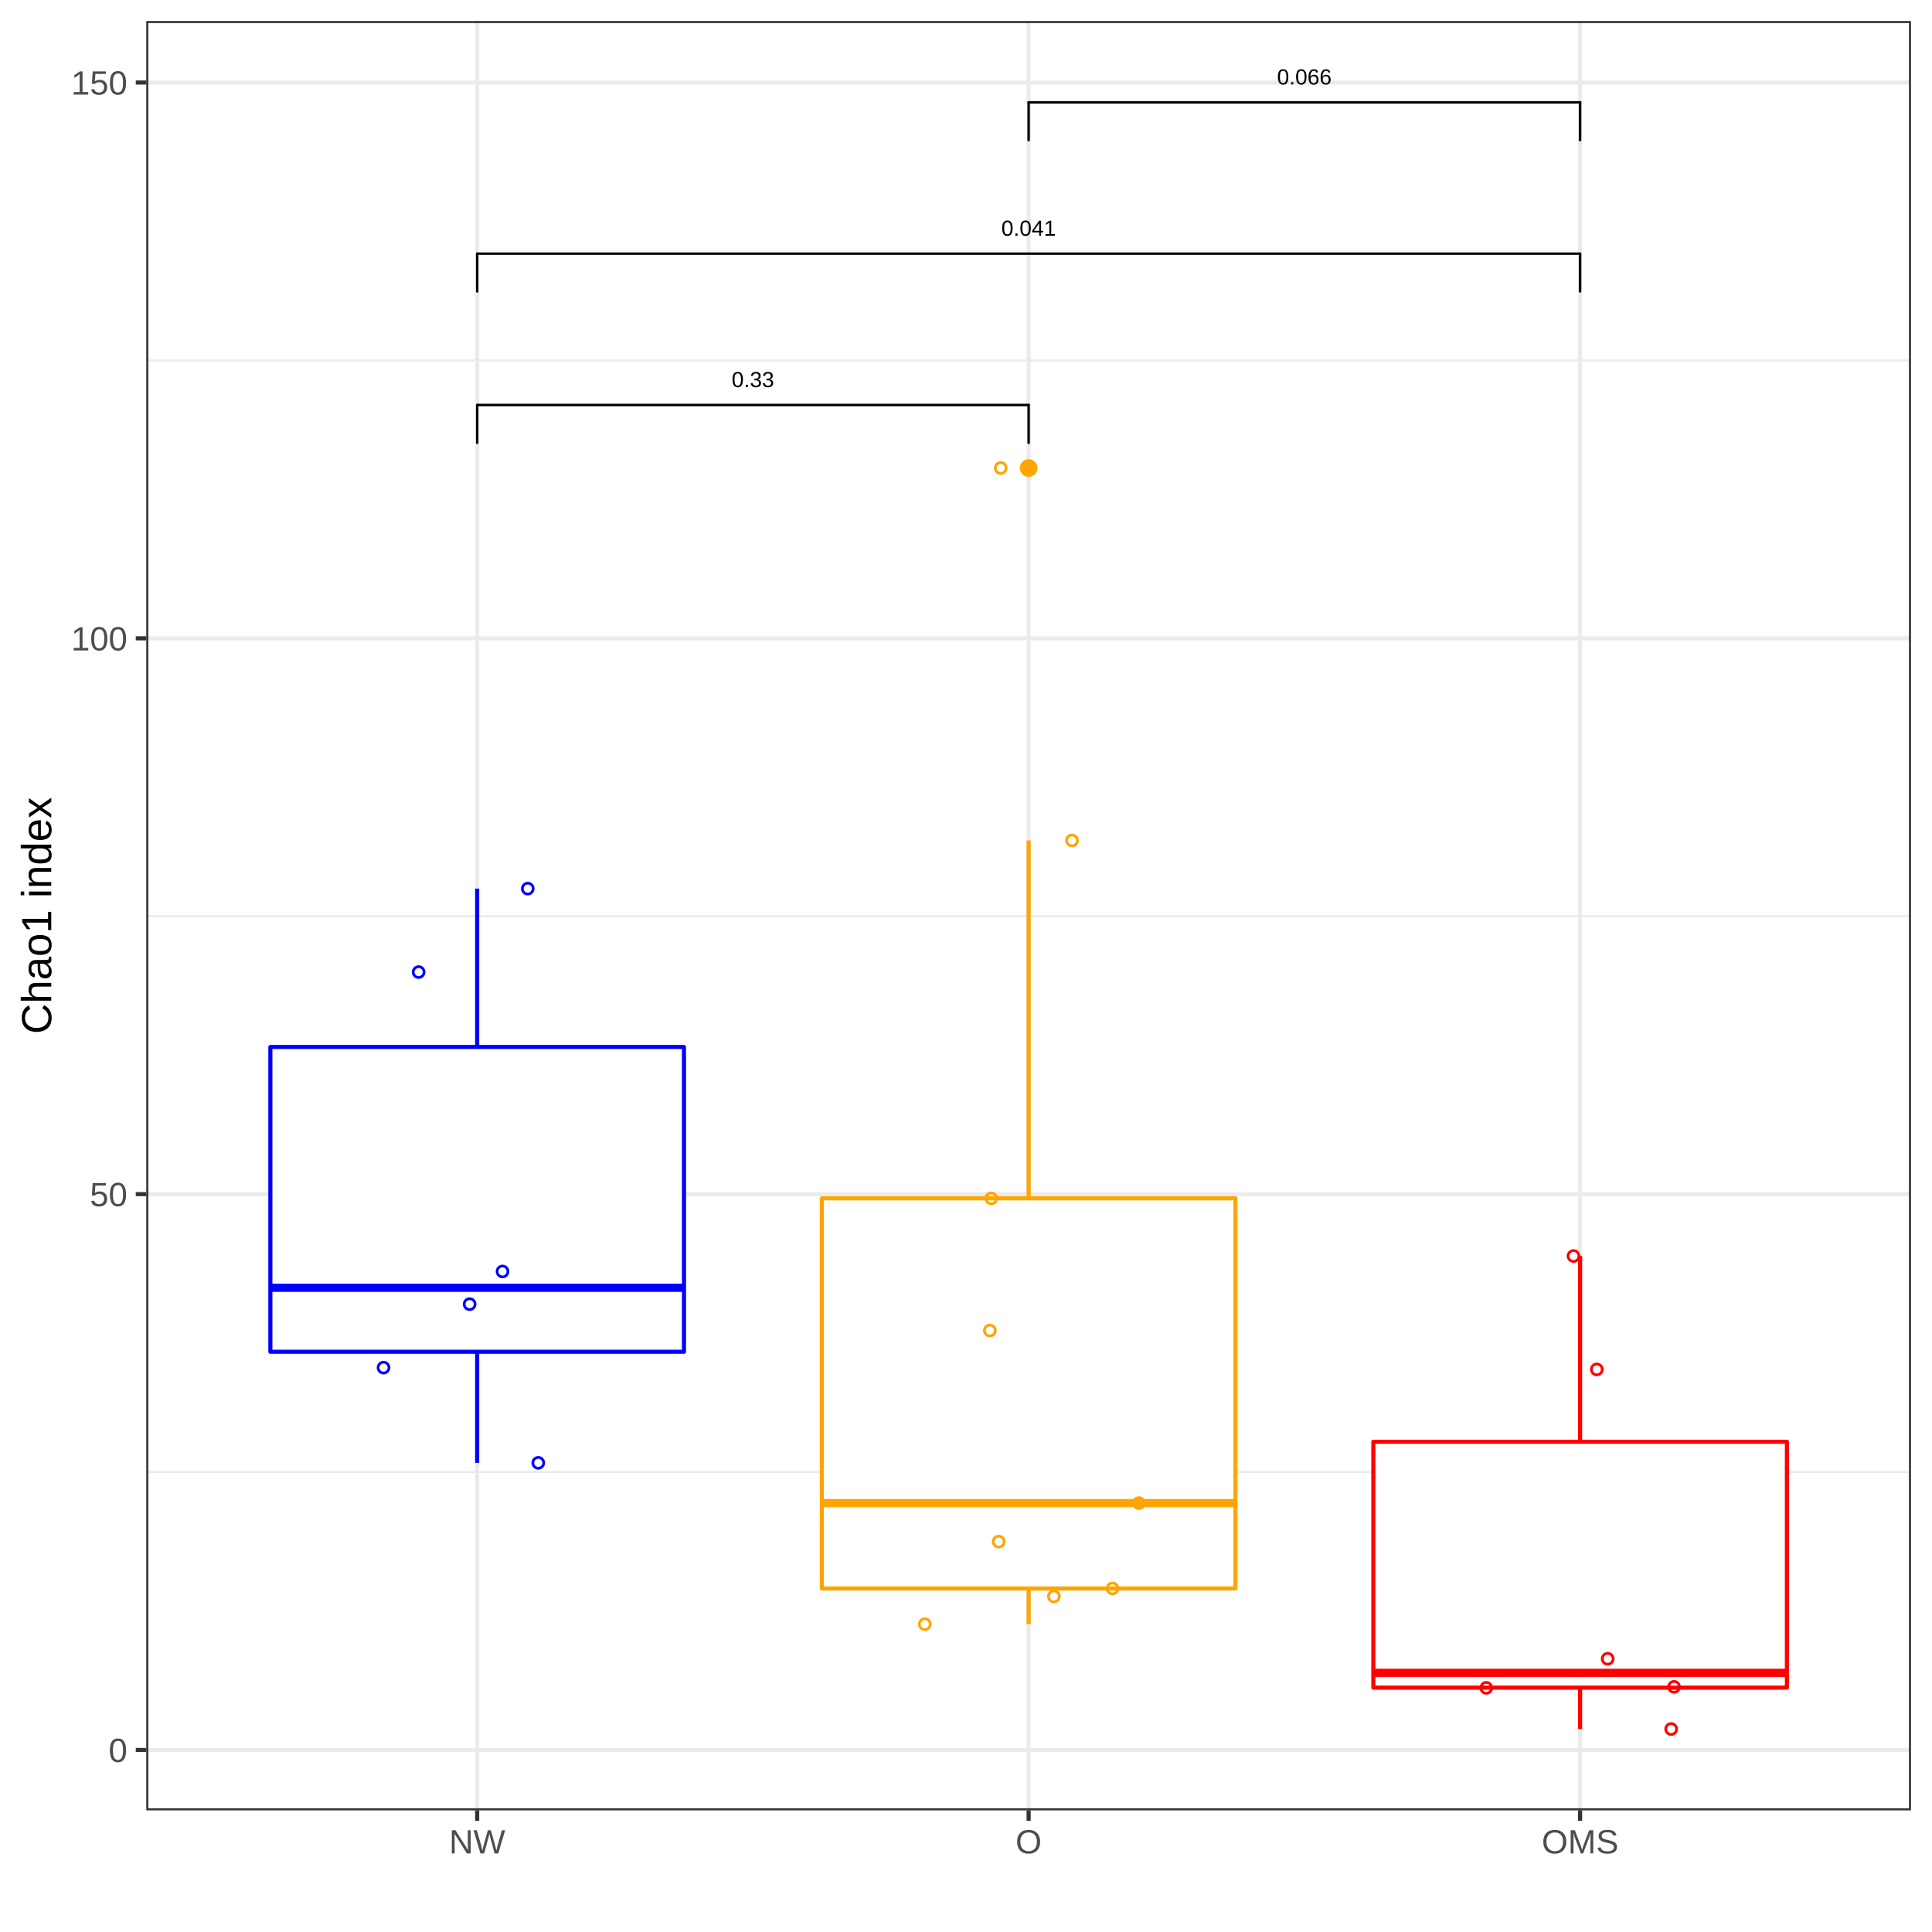
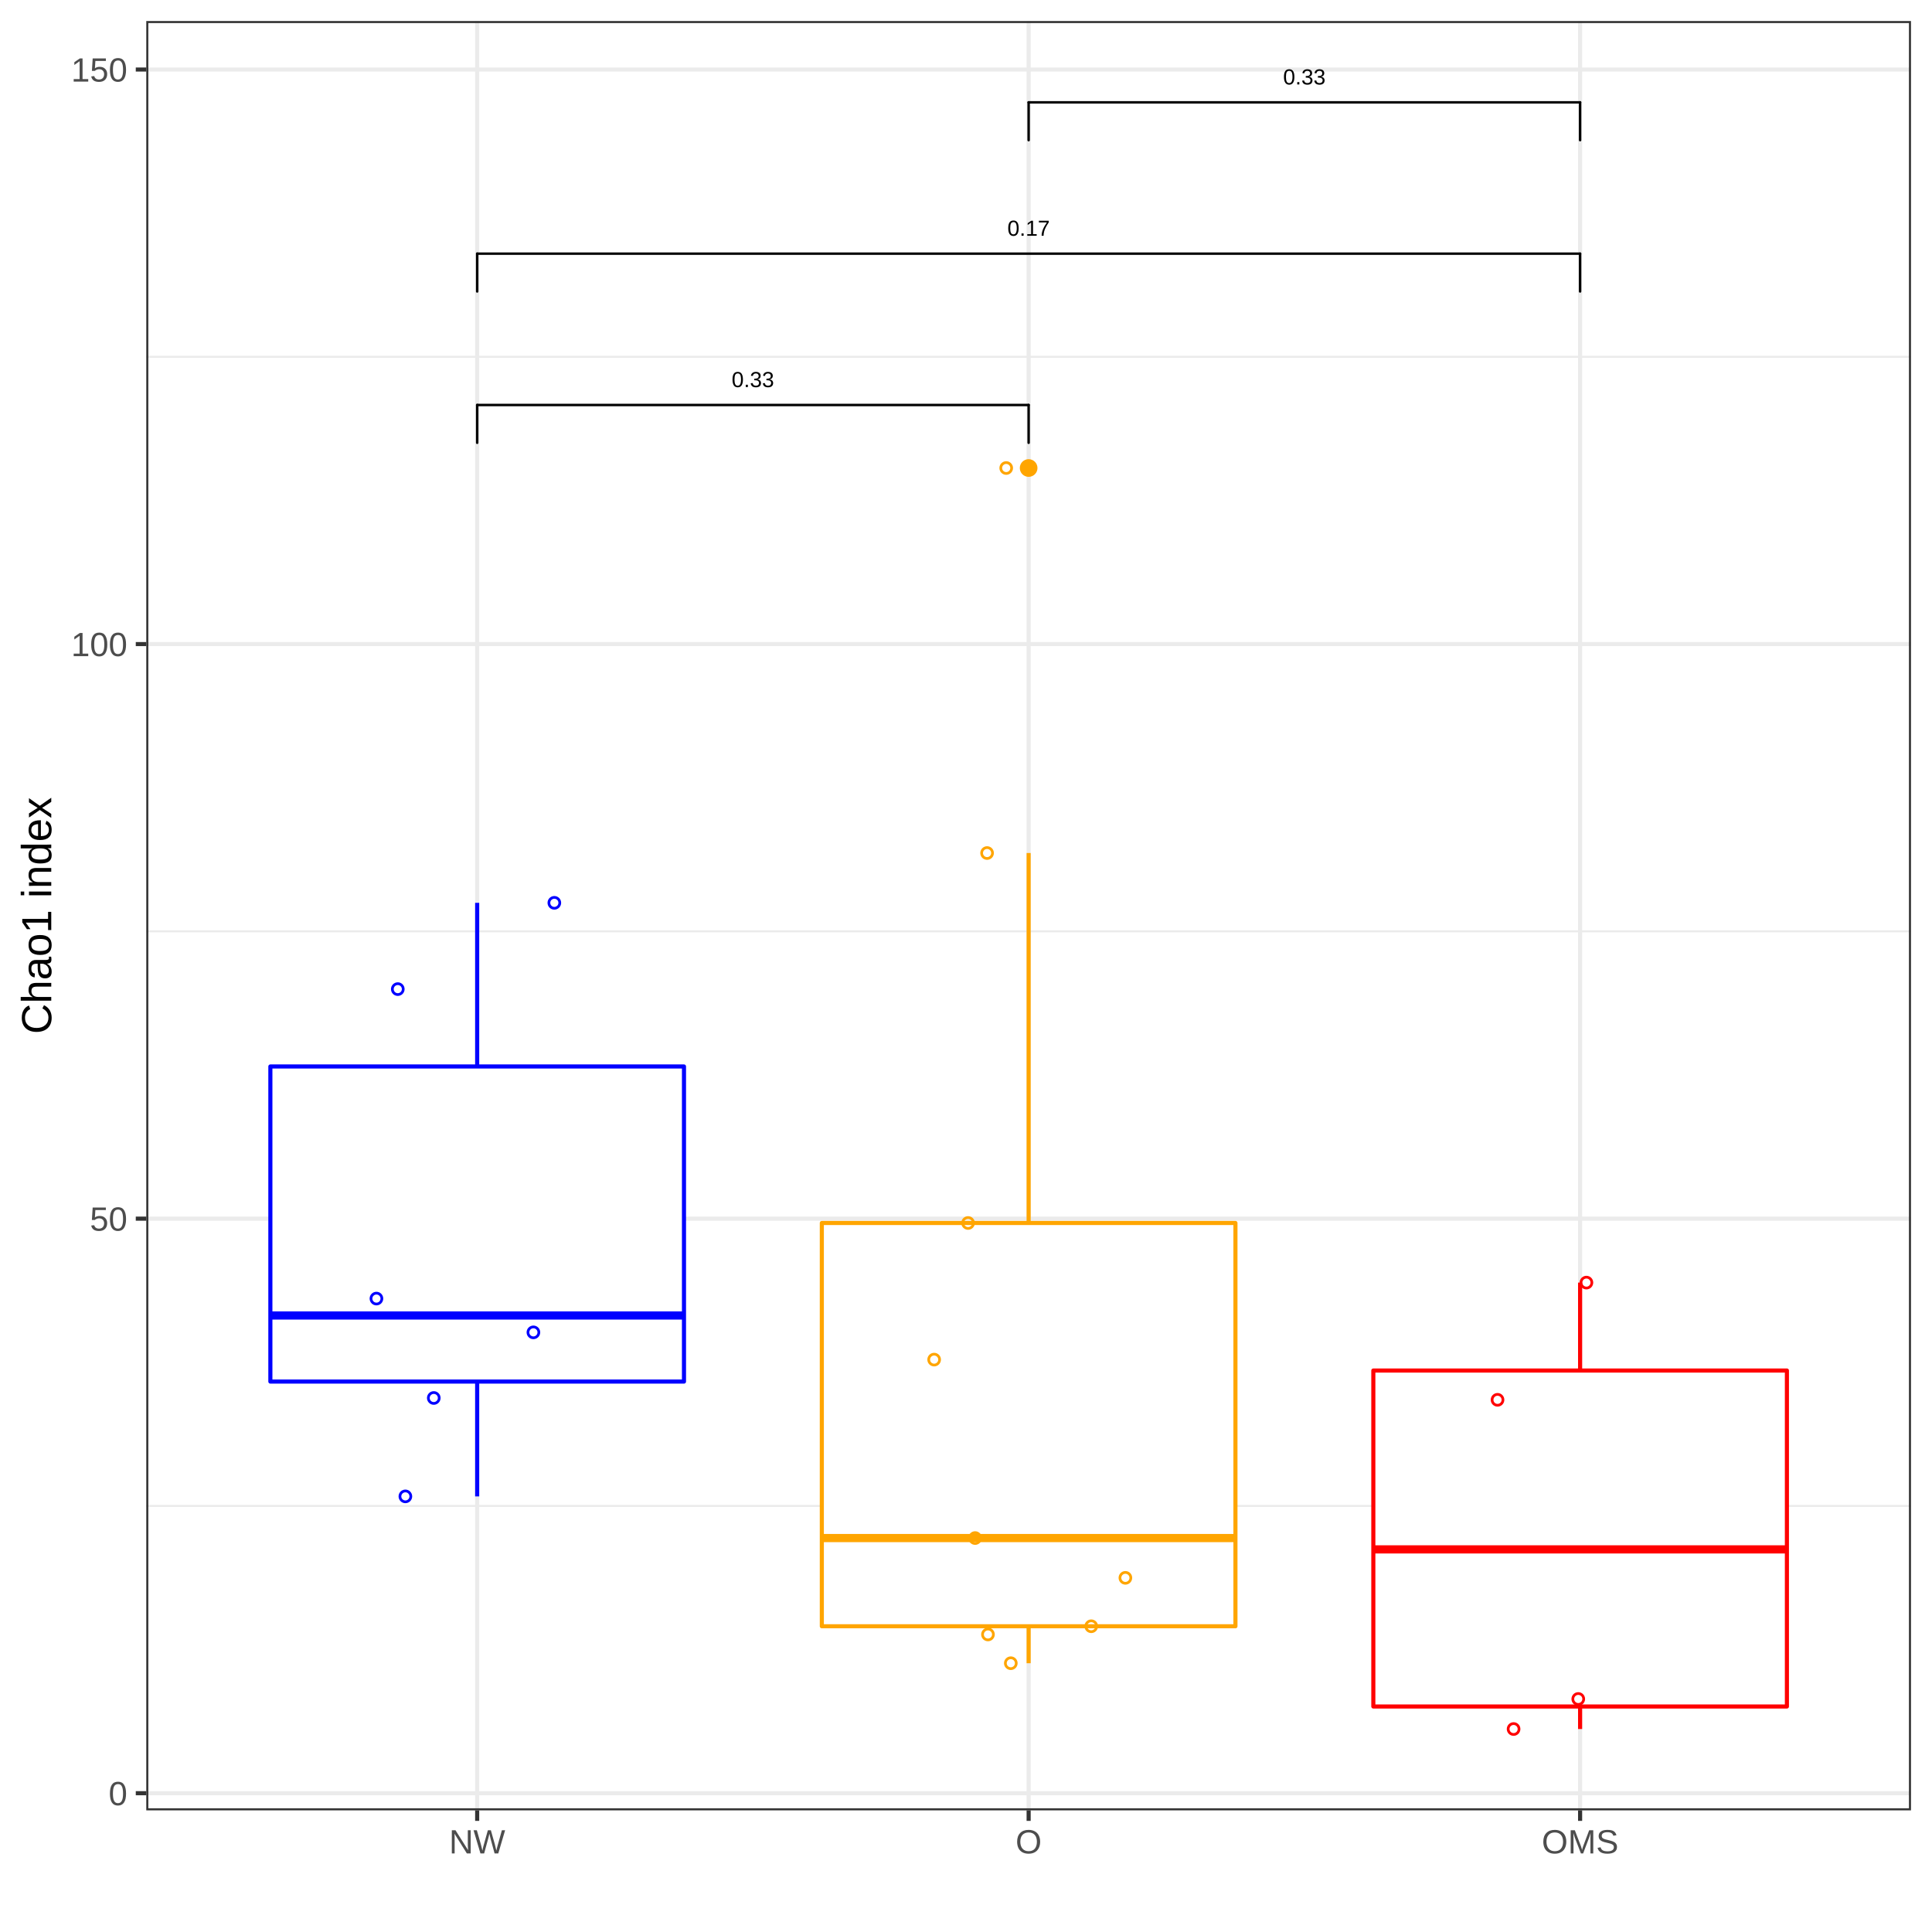
<svg xmlns="http://www.w3.org/2000/svg" class="svglite" width="504.00pt" height="504.00pt" viewBox="0 0 504.00 504.00">
  <defs>
    <style type="text/css">
    .svglite line, .svglite polyline, .svglite polygon, .svglite path, .svglite rect, .svglite circle {
      fill: none;
      stroke: #000000;
      stroke-linecap: round;
      stroke-linejoin: round;
      stroke-miterlimit: 10.00;
    }
  </style>
  </defs>
  <rect width="100%" height="100%" style="stroke: none; fill: #FFFFFF;" />
  <defs>
    <clipPath id="cpMC4wMHw1MDQuMDB8MC4wMHw1MDQuMDA=">
      <rect x="0.00" y="0.00" width="504.00" height="504.00" />
    </clipPath>
  </defs>
  <g clip-path="url(#cpMC4wMHw1MDQuMDB8MC4wMHw1MDQuMDA=)">
    <rect x="0.00" y="0.00" width="504.00" height="504.00" style="stroke-width: 1.07; stroke: #FFFFFF; fill: #FFFFFF;" />
  </g>
  <defs>
    <clipPath id="cpMzguMTZ8NDk4LjUyfDUuNDh8NDcyLjI3">
      <rect x="38.16" y="5.48" width="460.36" height="466.79" />
    </clipPath>
  </defs>
  <g clip-path="url(#cpMzguMTZ8NDk4LjUyfDUuNDh8NDcyLjI3)">
    <rect x="38.16" y="5.48" width="460.36" height="466.79" style="stroke-width: 1.07; stroke: none; fill: #FFFFFF;" />
-     <polyline points="38.16,384.01 498.52,384.01 " style="stroke-width: 0.53; stroke: #EBEBEB; stroke-linecap: butt;" />
-     <polyline points="38.16,239.02 498.52,239.02 " style="stroke-width: 0.53; stroke: #EBEBEB; stroke-linecap: butt;" />
-     <polyline points="38.16,94.03 498.52,94.03 " style="stroke-width: 0.53; stroke: #EBEBEB; stroke-linecap: butt;" />
-     <polyline points="38.16,456.51 498.52,456.51 " style="stroke-width: 1.07; stroke: #EBEBEB; stroke-linecap: butt;" />
-     <polyline points="38.16,311.51 498.52,311.51 " style="stroke-width: 1.07; stroke: #EBEBEB; stroke-linecap: butt;" />
-     <polyline points="38.16,166.52 498.52,166.52 " style="stroke-width: 1.07; stroke: #EBEBEB; stroke-linecap: butt;" />
-     <polyline points="38.16,21.53 498.52,21.53 " style="stroke-width: 1.07; stroke: #EBEBEB; stroke-linecap: butt;" />
+     <polyline points="38.16,392.85 498.52,392.85 " style="stroke-width: 0.53; stroke: #EBEBEB; stroke-linecap: butt;" />
+     <polyline points="38.16,242.96 498.52,242.96 " style="stroke-width: 0.53; stroke: #EBEBEB; stroke-linecap: butt;" />
+     <polyline points="38.16,93.08 498.52,93.08 " style="stroke-width: 0.53; stroke: #EBEBEB; stroke-linecap: butt;" />
+     <polyline points="38.16,467.79 498.52,467.79 " style="stroke-width: 1.07; stroke: #EBEBEB; stroke-linecap: butt;" />
+     <polyline points="38.16,317.91 498.52,317.91 " style="stroke-width: 1.07; stroke: #EBEBEB; stroke-linecap: butt;" />
+     <polyline points="38.16,168.02 498.52,168.02 " style="stroke-width: 1.07; stroke: #EBEBEB; stroke-linecap: butt;" />
+     <polyline points="38.16,18.14 498.52,18.14 " style="stroke-width: 1.07; stroke: #EBEBEB; stroke-linecap: butt;" />
    <polyline points="124.48,472.27 124.48,5.48 " style="stroke-width: 1.07; stroke: #EBEBEB; stroke-linecap: butt;" />
    <polyline points="268.34,472.27 268.34,5.48 " style="stroke-width: 1.07; stroke: #EBEBEB; stroke-linecap: butt;" />
    <polyline points="412.20,472.27 412.20,5.48 " style="stroke-width: 1.07; stroke: #EBEBEB; stroke-linecap: butt;" />
-     <line x1="124.48" y1="273.12" x2="124.48" y2="231.81" style="stroke-width: 1.07; stroke: #0000FF; stroke-linecap: butt;" />
-     <line x1="124.48" y1="352.63" x2="124.48" y2="381.61" style="stroke-width: 1.07; stroke: #0000FF; stroke-linecap: butt;" />
-     <polygon points="70.53,273.12 70.53,352.63 178.43,352.63 178.43,273.12 70.53,273.12 " style="stroke-width: 1.07; stroke: #0000FF; fill: #FFFFFF;" />
-     <line x1="70.53" y1="335.95" x2="178.43" y2="335.95" style="stroke-width: 2.13; stroke: #0000FF; stroke-linecap: butt;" />
+     <line x1="124.48" y1="278.21" x2="124.48" y2="235.52" style="stroke-width: 1.07; stroke: #0000FF; stroke-linecap: butt;" />
+     <line x1="124.48" y1="360.41" x2="124.48" y2="390.36" style="stroke-width: 1.07; stroke: #0000FF; stroke-linecap: butt;" />
+     <polygon points="70.53,278.21 70.53,360.41 178.43,360.41 178.43,278.21 70.53,278.21 " style="stroke-width: 1.07; stroke: #0000FF; fill: #FFFFFF;" />
+     <line x1="70.53" y1="343.17" x2="178.43" y2="343.17" style="stroke-width: 2.13; stroke: #0000FF; stroke-linecap: butt;" />
    <circle cx="268.34" cy="122.09" r="1.95" style="stroke-width: 0.71; stroke: #FFA500; fill: #FFA500;" />
-     <line x1="268.34" y1="312.61" x2="268.34" y2="219.25" style="stroke-width: 1.07; stroke: #FFA500; stroke-linecap: butt;" />
-     <line x1="268.34" y1="414.38" x2="268.34" y2="423.70" style="stroke-width: 1.07; stroke: #FFA500; stroke-linecap: butt;" />
-     <polygon points="214.39,312.61 214.39,414.38 322.29,414.38 322.29,312.61 214.39,312.61 " style="stroke-width: 1.07; stroke: #FFA500; fill: #FFFFFF;" />
-     <line x1="214.39" y1="392.12" x2="322.29" y2="392.12" style="stroke-width: 2.13; stroke: #FFA500; stroke-linecap: butt;" />
-     <line x1="412.20" y1="376.11" x2="412.20" y2="327.65" style="stroke-width: 1.07; stroke: #FF0000; stroke-linecap: butt;" />
-     <line x1="412.20" y1="440.25" x2="412.20" y2="451.05" style="stroke-width: 1.07; stroke: #FF0000; stroke-linecap: butt;" />
-     <polygon points="358.26,376.11 358.26,440.25 466.15,440.25 466.15,376.11 358.26,376.11 " style="stroke-width: 1.07; stroke: #FF0000; fill: #FFFFFF;" />
-     <line x1="358.26" y1="436.39" x2="466.15" y2="436.39" style="stroke-width: 2.13; stroke: #FF0000; stroke-linecap: butt;" />
-     <circle cx="137.68" cy="231.81" r="1.42" style="stroke-width: 0.71; stroke: #0000FF;" />
-     <circle cx="100.05" cy="356.77" r="1.42" style="stroke-width: 0.71; stroke: #0000FF;" />
-     <circle cx="109.21" cy="253.59" r="1.42" style="stroke-width: 0.71; stroke: #0000FF;" />
-     <circle cx="140.42" cy="381.61" r="1.42" style="stroke-width: 0.71; stroke: #0000FF;" />
-     <circle cx="122.51" cy="340.21" r="1.42" style="stroke-width: 0.71; stroke: #0000FF;" />
-     <circle cx="131.09" cy="331.69" r="1.42" style="stroke-width: 0.71; stroke: #0000FF;" />
-     <circle cx="258.22" cy="347.09" r="1.42" style="stroke-width: 0.71; stroke: #FFA500;" />
-     <circle cx="297.09" cy="392.12" r="1.42" style="stroke-width: 0.71; stroke: #FFA500;" />
-     <circle cx="279.65" cy="219.25" r="1.42" style="stroke-width: 0.71; stroke: #FFA500;" />
-     <circle cx="261.05" cy="122.09" r="1.42" style="stroke-width: 0.71; stroke: #FFA500;" />
-     <circle cx="258.59" cy="312.61" r="1.42" style="stroke-width: 0.71; stroke: #FFA500;" />
-     <circle cx="290.21" cy="414.38" r="1.42" style="stroke-width: 0.71; stroke: #FFA500;" />
-     <circle cx="260.53" cy="402.17" r="1.42" style="stroke-width: 0.71; stroke: #FFA500;" />
-     <circle cx="274.93" cy="416.45" r="1.42" style="stroke-width: 0.71; stroke: #FFA500;" />
-     <circle cx="241.25" cy="423.70" r="1.42" style="stroke-width: 0.71; stroke: #FFA500;" />
-     <circle cx="435.95" cy="451.05" r="1.42" style="stroke-width: 0.71; stroke: #FF0000;" />
-     <circle cx="419.40" cy="432.72" r="1.42" style="stroke-width: 0.71; stroke: #FF0000;" />
-     <circle cx="387.72" cy="440.31" r="1.42" style="stroke-width: 0.71; stroke: #FF0000;" />
-     <circle cx="410.48" cy="327.65" r="1.42" style="stroke-width: 0.71; stroke: #FF0000;" />
-     <circle cx="416.56" cy="357.24" r="1.42" style="stroke-width: 0.71; stroke: #FF0000;" />
-     <circle cx="436.70" cy="440.05" r="1.42" style="stroke-width: 0.71; stroke: #FF0000;" />
+     <line x1="268.34" y1="319.04" x2="268.34" y2="222.53" style="stroke-width: 1.07; stroke: #FFA500; stroke-linecap: butt;" />
+     <line x1="268.34" y1="424.24" x2="268.34" y2="433.88" style="stroke-width: 1.07; stroke: #FFA500; stroke-linecap: butt;" />
+     <polygon points="214.39,319.04 214.39,424.24 322.29,424.24 322.29,319.04 214.39,319.04 " style="stroke-width: 1.07; stroke: #FFA500; fill: #FFFFFF;" />
+     <line x1="214.39" y1="401.23" x2="322.29" y2="401.23" style="stroke-width: 2.13; stroke: #FFA500; stroke-linecap: butt;" />
+     <line x1="412.20" y1="357.53" x2="412.20" y2="334.59" style="stroke-width: 1.07; stroke: #FF0000; stroke-linecap: butt;" />
+     <line x1="412.20" y1="445.17" x2="412.20" y2="451.05" style="stroke-width: 1.07; stroke: #FF0000; stroke-linecap: butt;" />
+     <polygon points="358.26,357.53 358.26,445.17 466.15,445.17 466.15,357.53 358.26,357.53 " style="stroke-width: 1.07; stroke: #FF0000; fill: #FFFFFF;" />
+     <line x1="358.26" y1="404.19" x2="466.15" y2="404.19" style="stroke-width: 2.13; stroke: #FF0000; stroke-linecap: butt;" />
+     <circle cx="144.61" cy="235.52" r="1.42" style="stroke-width: 0.71; stroke: #0000FF;" />
+     <circle cx="113.16" cy="364.69" r="1.42" style="stroke-width: 0.71; stroke: #0000FF;" />
+     <circle cx="103.77" cy="258.03" r="1.42" style="stroke-width: 0.71; stroke: #0000FF;" />
+     <circle cx="105.75" cy="390.36" r="1.42" style="stroke-width: 0.71; stroke: #0000FF;" />
+     <circle cx="139.15" cy="347.57" r="1.42" style="stroke-width: 0.71; stroke: #0000FF;" />
+     <circle cx="98.20" cy="338.76" r="1.42" style="stroke-width: 0.71; stroke: #0000FF;" />
+     <circle cx="243.69" cy="354.68" r="1.42" style="stroke-width: 0.71; stroke: #FFA500;" />
+     <circle cx="254.38" cy="401.23" r="1.42" style="stroke-width: 0.71; stroke: #FFA500;" />
+     <circle cx="257.50" cy="222.53" r="1.42" style="stroke-width: 0.71; stroke: #FFA500;" />
+     <circle cx="262.49" cy="122.09" r="1.42" style="stroke-width: 0.71; stroke: #FFA500;" />
+     <circle cx="252.54" cy="319.04" r="1.42" style="stroke-width: 0.71; stroke: #FFA500;" />
+     <circle cx="284.67" cy="424.24" r="1.42" style="stroke-width: 0.71; stroke: #FFA500;" />
+     <circle cx="293.58" cy="411.61" r="1.42" style="stroke-width: 0.71; stroke: #FFA500;" />
+     <circle cx="257.73" cy="426.38" r="1.42" style="stroke-width: 0.71; stroke: #FFA500;" />
+     <circle cx="263.69" cy="433.88" r="1.42" style="stroke-width: 0.71; stroke: #FFA500;" />
+     <circle cx="411.72" cy="443.21" r="1.42" style="stroke-width: 0.71; stroke: #FF0000;" />
+     <circle cx="394.85" cy="451.05" r="1.42" style="stroke-width: 0.71; stroke: #FF0000;" />
+     <circle cx="413.85" cy="334.59" r="1.42" style="stroke-width: 0.71; stroke: #FF0000;" />
+     <circle cx="390.66" cy="365.17" r="1.42" style="stroke-width: 0.71; stroke: #FF0000;" />
    <text x="196.41" y="100.98" text-anchor="middle" style="font-size: 5.69px; font-family: Arial;" textLength="11.06px" lengthAdjust="spacingAndGlyphs">0.33</text>
    <line x1="124.48" y1="115.51" x2="124.48" y2="105.65" style="stroke-width: 0.64;" />
    <line x1="124.48" y1="105.65" x2="268.34" y2="105.65" style="stroke-width: 0.64;" />
    <line x1="268.34" y1="105.65" x2="268.34" y2="115.51" style="stroke-width: 0.64;" />
-     <text x="268.34" y="61.50" text-anchor="middle" style="font-size: 5.69px; font-family: Arial;" textLength="14.22px" lengthAdjust="spacingAndGlyphs">0.041</text>
+     <text x="268.34" y="61.50" text-anchor="middle" style="font-size: 5.69px; font-family: Arial;" textLength="11.06px" lengthAdjust="spacingAndGlyphs">0.17</text>
    <line x1="124.48" y1="76.04" x2="124.48" y2="66.17" style="stroke-width: 0.64;" />
    <line x1="124.48" y1="66.17" x2="412.20" y2="66.17" style="stroke-width: 0.64;" />
    <line x1="412.20" y1="66.17" x2="412.20" y2="76.04" style="stroke-width: 0.64;" />
-     <text x="340.27" y="22.03" text-anchor="middle" style="font-size: 5.69px; font-family: Arial;" textLength="14.22px" lengthAdjust="spacingAndGlyphs">0.066</text>
+     <text x="340.27" y="22.03" text-anchor="middle" style="font-size: 5.69px; font-family: Arial;" textLength="11.06px" lengthAdjust="spacingAndGlyphs">0.33</text>
    <line x1="268.34" y1="36.57" x2="268.34" y2="26.70" style="stroke-width: 0.64;" />
    <line x1="268.34" y1="26.70" x2="412.20" y2="26.70" style="stroke-width: 0.64;" />
    <line x1="412.20" y1="26.70" x2="412.20" y2="36.57" style="stroke-width: 0.64;" />
    <rect x="38.16" y="5.48" width="460.36" height="466.79" style="stroke-width: 1.07; stroke: #333333;" />
  </g>
  <g clip-path="url(#cpMC4wMHw1MDQuMDB8MC4wMHw1MDQuMDA=)">
-     <text x="33.23" y="459.66" text-anchor="end" style="font-size: 8.80px; fill: #4D4D4D; font-family: Arial;" textLength="4.90px" lengthAdjust="spacingAndGlyphs">0</text>
-     <text x="33.23" y="314.67" text-anchor="end" style="font-size: 8.80px; fill: #4D4D4D; font-family: Arial;" textLength="9.79px" lengthAdjust="spacingAndGlyphs">50</text>
-     <text x="33.23" y="169.68" text-anchor="end" style="font-size: 8.80px; fill: #4D4D4D; font-family: Arial;" textLength="14.69px" lengthAdjust="spacingAndGlyphs">100</text>
-     <text x="33.23" y="24.68" text-anchor="end" style="font-size: 8.80px; fill: #4D4D4D; font-family: Arial;" textLength="14.69px" lengthAdjust="spacingAndGlyphs">150</text>
-     <polyline points="35.42,456.51 38.16,456.51 " style="stroke-width: 1.07; stroke: #333333; stroke-linecap: butt;" />
-     <polyline points="35.42,311.51 38.16,311.51 " style="stroke-width: 1.07; stroke: #333333; stroke-linecap: butt;" />
-     <polyline points="35.42,166.52 38.16,166.52 " style="stroke-width: 1.07; stroke: #333333; stroke-linecap: butt;" />
-     <polyline points="35.42,21.53 38.16,21.53 " style="stroke-width: 1.07; stroke: #333333; stroke-linecap: butt;" />
+     <text x="33.23" y="470.94" text-anchor="end" style="font-size: 8.80px; fill: #4D4D4D; font-family: Arial;" textLength="4.90px" lengthAdjust="spacingAndGlyphs">0</text>
+     <text x="33.23" y="321.06" text-anchor="end" style="font-size: 8.80px; fill: #4D4D4D; font-family: Arial;" textLength="9.79px" lengthAdjust="spacingAndGlyphs">50</text>
+     <text x="33.23" y="171.17" text-anchor="end" style="font-size: 8.80px; fill: #4D4D4D; font-family: Arial;" textLength="14.69px" lengthAdjust="spacingAndGlyphs">100</text>
+     <text x="33.23" y="21.29" text-anchor="end" style="font-size: 8.80px; fill: #4D4D4D; font-family: Arial;" textLength="14.69px" lengthAdjust="spacingAndGlyphs">150</text>
+     <polyline points="35.42,467.79 38.16,467.79 " style="stroke-width: 1.07; stroke: #333333; stroke-linecap: butt;" />
+     <polyline points="35.42,317.91 38.16,317.91 " style="stroke-width: 1.07; stroke: #333333; stroke-linecap: butt;" />
+     <polyline points="35.42,168.02 38.16,168.02 " style="stroke-width: 1.07; stroke: #333333; stroke-linecap: butt;" />
+     <polyline points="35.42,18.14 38.16,18.14 " style="stroke-width: 1.07; stroke: #333333; stroke-linecap: butt;" />
    <polyline points="124.48,475.01 124.48,472.27 " style="stroke-width: 1.07; stroke: #333333; stroke-linecap: butt;" />
    <polyline points="268.34,475.01 268.34,472.27 " style="stroke-width: 1.07; stroke: #333333; stroke-linecap: butt;" />
    <polyline points="412.20,475.01 412.20,472.27 " style="stroke-width: 1.07; stroke: #333333; stroke-linecap: butt;" />
    <text x="124.48" y="483.50" text-anchor="middle" style="font-size: 8.80px; fill: #4D4D4D; font-family: Arial;" textLength="14.65px" lengthAdjust="spacingAndGlyphs">NW</text>
    <text x="268.34" y="483.50" text-anchor="middle" style="font-size: 8.80px; fill: #4D4D4D; font-family: Arial;" textLength="6.84px" lengthAdjust="spacingAndGlyphs">O</text>
    <text x="412.20" y="483.50" text-anchor="middle" style="font-size: 8.80px; fill: #4D4D4D; font-family: Arial;" textLength="20.04px" lengthAdjust="spacingAndGlyphs">OMS</text>
    <text transform="translate(13.37,238.87) rotate(-90)" text-anchor="middle" style="font-size: 11.00px; font-family: Arial;" textLength="61.78px" lengthAdjust="spacingAndGlyphs">Chao1 index</text>
  </g>
</svg>
